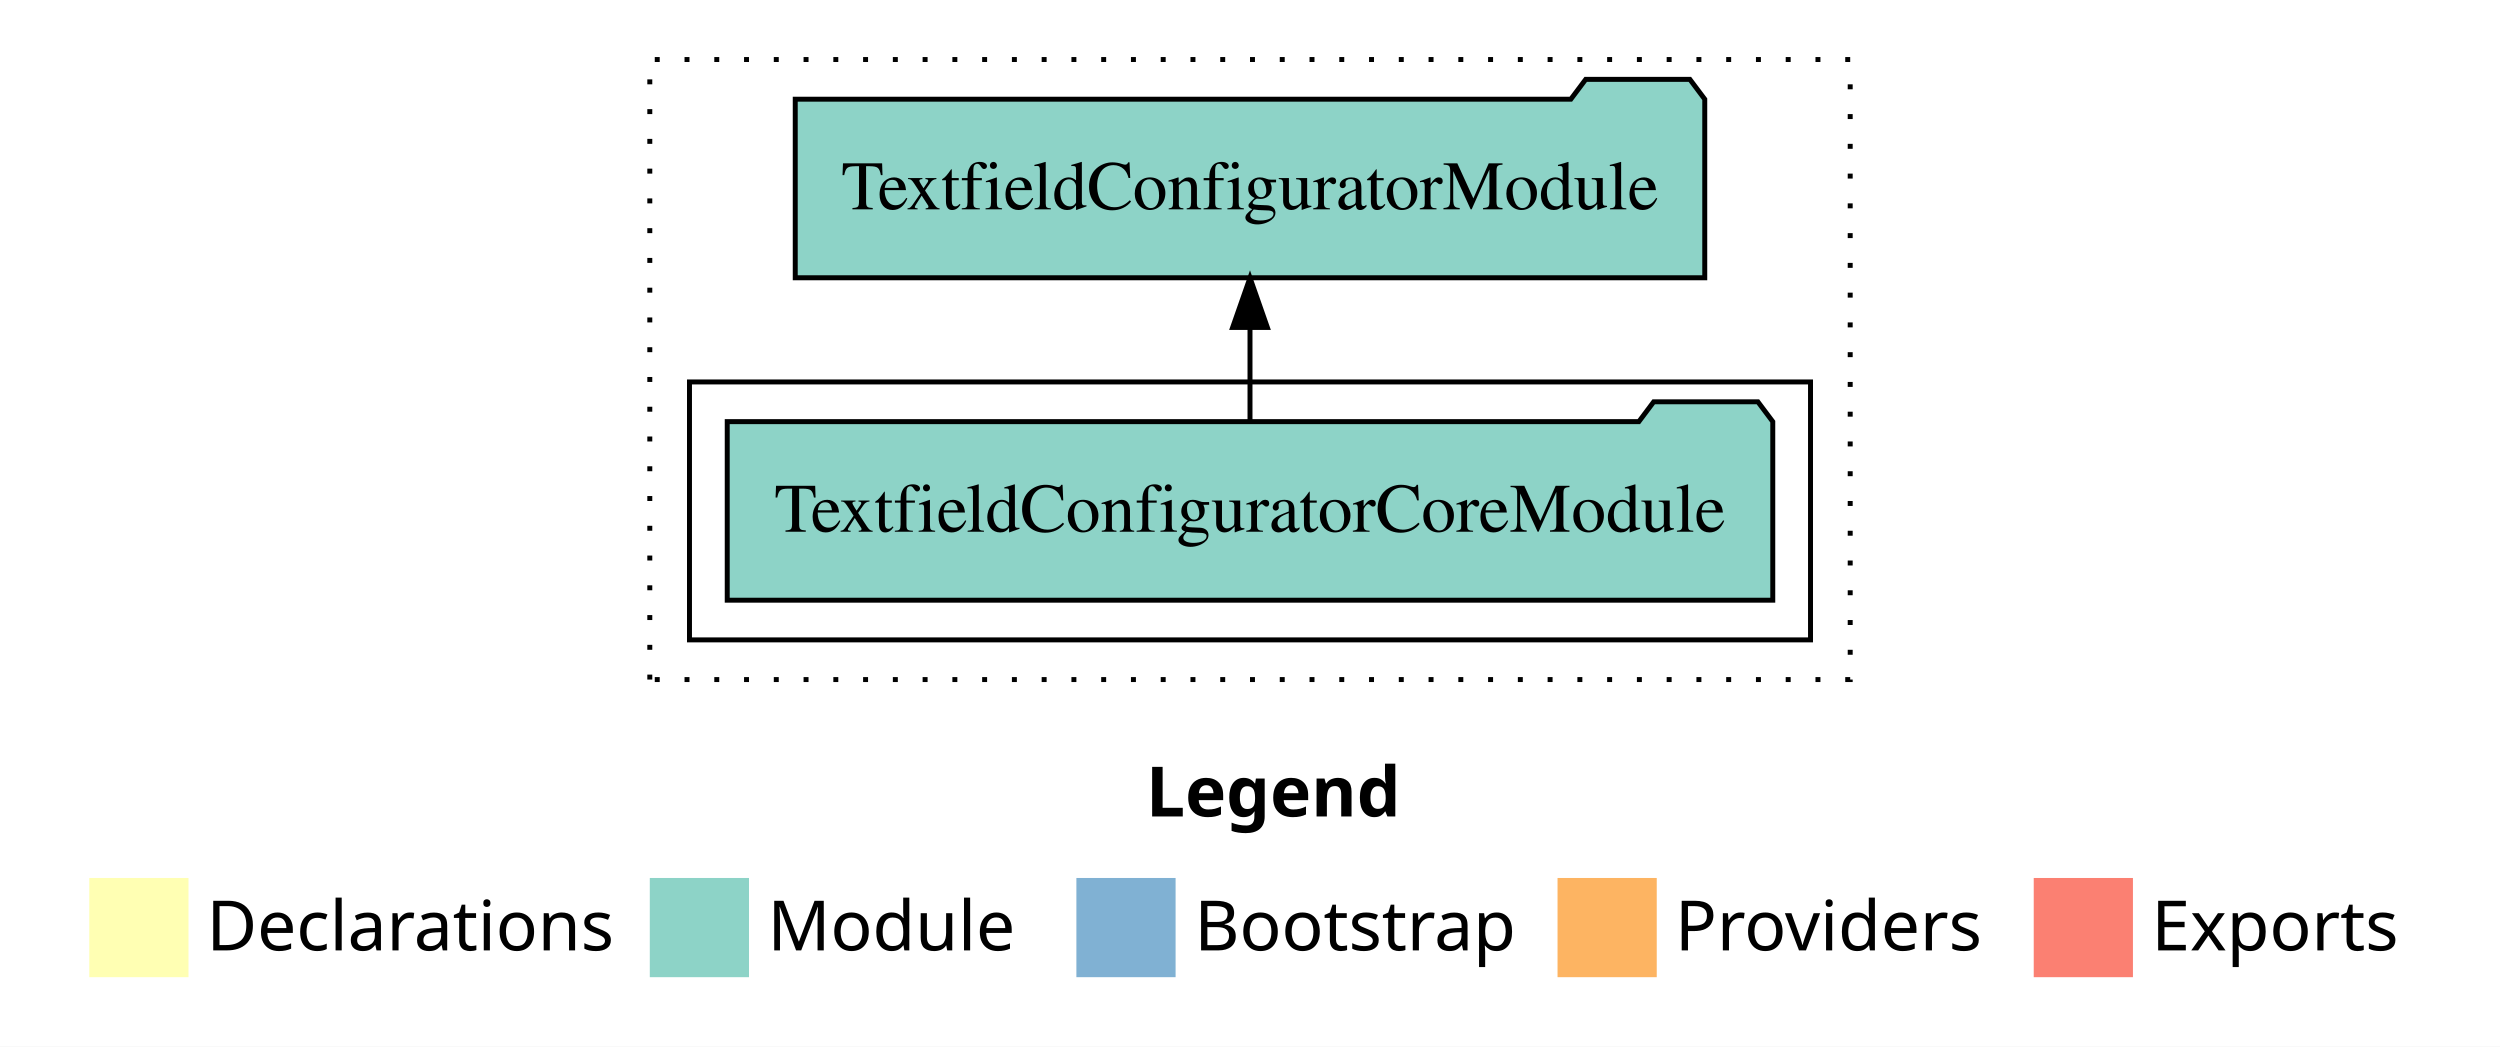
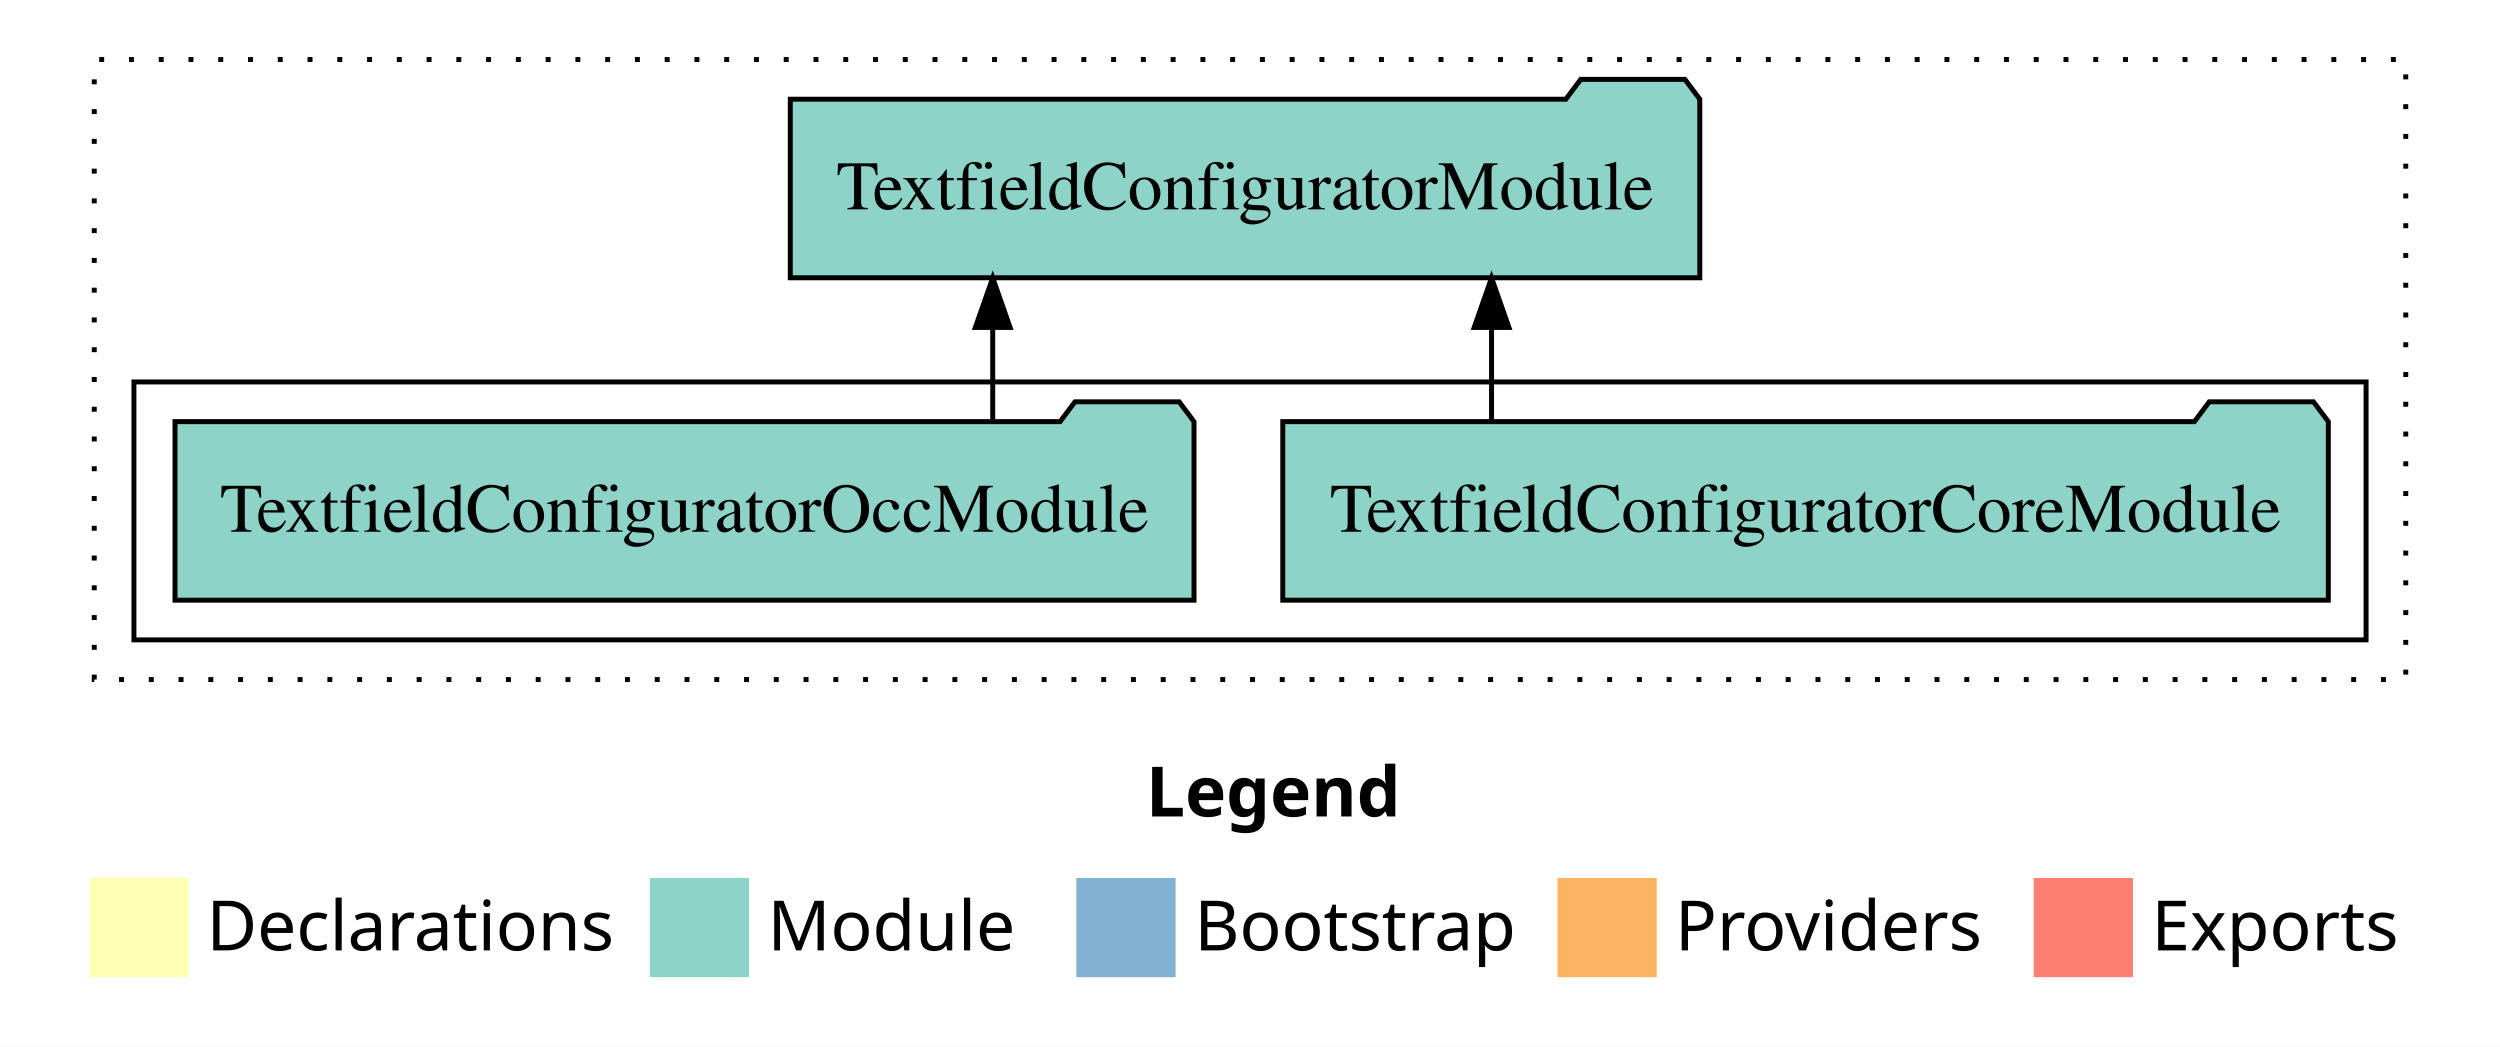
<svg xmlns="http://www.w3.org/2000/svg" width="504pt" height="211pt" viewBox="0.00 0.00 504.00 211.00">
  <g id="graph0" class="graph" transform="scale(1 1) rotate(0) translate(4 207)">
    <polygon fill="#ffffff" stroke="transparent" points="-4,4 -4,-207 500,-207 500,4 -4,4" />
    <text text-anchor="start" x="227.009" y="-42.4" font-family="sans-serif" font-weight="bold" font-size="14.00" fill="#000000">Legend</text>
    <polygon fill="#ffffb3" stroke="transparent" points="14,-10 14,-30 34,-30 34,-10 14,-10" />
    <text text-anchor="start" x="37.629" y="-15.4" font-family="sans-serif" font-size="14.00" fill="#000000">  Declarations</text>
    <polygon fill="#8dd3c7" stroke="transparent" points="127,-10 127,-30 147,-30 147,-10 127,-10" />
    <text text-anchor="start" x="150.725" y="-15.4" font-family="sans-serif" font-size="14.00" fill="#000000">  Module</text>
    <polygon fill="#80b1d3" stroke="transparent" points="213,-10 213,-30 233,-30 233,-10 213,-10" />
    <text text-anchor="start" x="236.781" y="-15.4" font-family="sans-serif" font-size="14.00" fill="#000000">  Bootstrap</text>
    <polygon fill="#fdb462" stroke="transparent" points="310,-10 310,-30 330,-30 330,-10 310,-10" />
    <text text-anchor="start" x="333.673" y="-15.4" font-family="sans-serif" font-size="14.00" fill="#000000">  Providers</text>
    <polygon fill="#fb8072" stroke="transparent" points="406,-10 406,-30 426,-30 426,-10 406,-10" />
    <text text-anchor="start" x="429.726" y="-15.4" font-family="sans-serif" font-size="14.00" fill="#000000">  Exports</text>
    <g id="clust1" class="cluster">
-       <polygon fill="none" stroke="#000000" stroke-dasharray="1,5" points="127,-70 127,-195 369,-195 369,-70 127,-70" />
+       <polygon fill="none" stroke="#000000" stroke-dasharray="1,5" points="15,-70 15,-195 481,-195 481,-70 15,-70" />
    </g>
    <g id="clust3" class="cluster">
-       <polygon fill="none" stroke="#000000" points="135,-78 135,-130 361,-130 361,-78 135,-78" />
+       <polygon fill="none" stroke="#000000" points="23,-78 23,-130 473,-130 473,-78 23,-78" />
    </g>
    <g id="node1" class="node">
-       <polygon fill="#8dd3c7" stroke="#000000" points="353.39,-122 350.39,-126 329.39,-126 326.39,-122 142.61,-122 142.61,-86 353.39,-86 353.39,-122" />
-       <text text-anchor="middle" x="248" y="-99.8" font-family="Times,serif" font-size="14.00" fill="#000000">TextfieldConfiguratorCoreModule</text>
+       <polygon fill="#8dd3c7" stroke="#000000" points="465.39,-122 462.39,-126 441.39,-126 438.39,-122 254.61,-122 254.61,-86 465.39,-86 465.39,-122" />
+       <text text-anchor="middle" x="360" y="-99.8" font-family="Times,serif" font-size="14.00" fill="#000000">TextfieldConfiguratorCoreModule</text>
+     </g>
+     <g id="node3" class="node">
+       <polygon fill="#8dd3c7" stroke="#000000" points="338.678,-187 335.678,-191 314.678,-191 311.678,-187 155.322,-187 155.322,-151 338.678,-151 338.678,-187" />
+       <text text-anchor="middle" x="247" y="-164.8" font-family="Times,serif" font-size="14.00" fill="#000000">TextfieldConfiguratorModule</text>
+     </g>
+     <g id="edge1" class="edge">
+       <path fill="none" stroke="#000000" d="M296.697,-122.106C296.697,-122.106 296.697,-140.991 296.697,-140.991" />
+       <polygon fill="#000000" stroke="#000000" points="293.197,-140.991 296.697,-150.991 300.197,-140.991 293.197,-140.991" />
    </g>
    <g id="node2" class="node">
-       <polygon fill="#8dd3c7" stroke="#000000" points="339.678,-187 336.678,-191 315.678,-191 312.678,-187 156.322,-187 156.322,-151 339.678,-151 339.678,-187" />
-       <text text-anchor="middle" x="248" y="-164.8" font-family="Times,serif" font-size="14.00" fill="#000000">TextfieldConfiguratorModule</text>
+       <polygon fill="#8dd3c7" stroke="#000000" points="236.714,-122 233.714,-126 212.714,-126 209.714,-122 31.286,-122 31.286,-86 236.714,-86 236.714,-122" />
+       <text text-anchor="middle" x="134" y="-99.8" font-family="Times,serif" font-size="14.00" fill="#000000">TextfieldConfiguratorOccModule</text>
    </g>
-     <g id="edge1" class="edge">
-       <path fill="none" stroke="#000000" d="M248,-122.106C248,-122.106 248,-140.991 248,-140.991" />
-       <polygon fill="#000000" stroke="#000000" points="244.5,-140.991 248,-150.991 251.5,-140.991 244.5,-140.991" />
+     <g id="edge2" class="edge">
+       <path fill="none" stroke="#000000" d="M196.134,-122.106C196.134,-122.106 196.134,-140.991 196.134,-140.991" />
+       <polygon fill="#000000" stroke="#000000" points="192.634,-140.991 196.134,-150.991 199.634,-140.991 192.634,-140.991" />
    </g>
  </g>
</svg>
